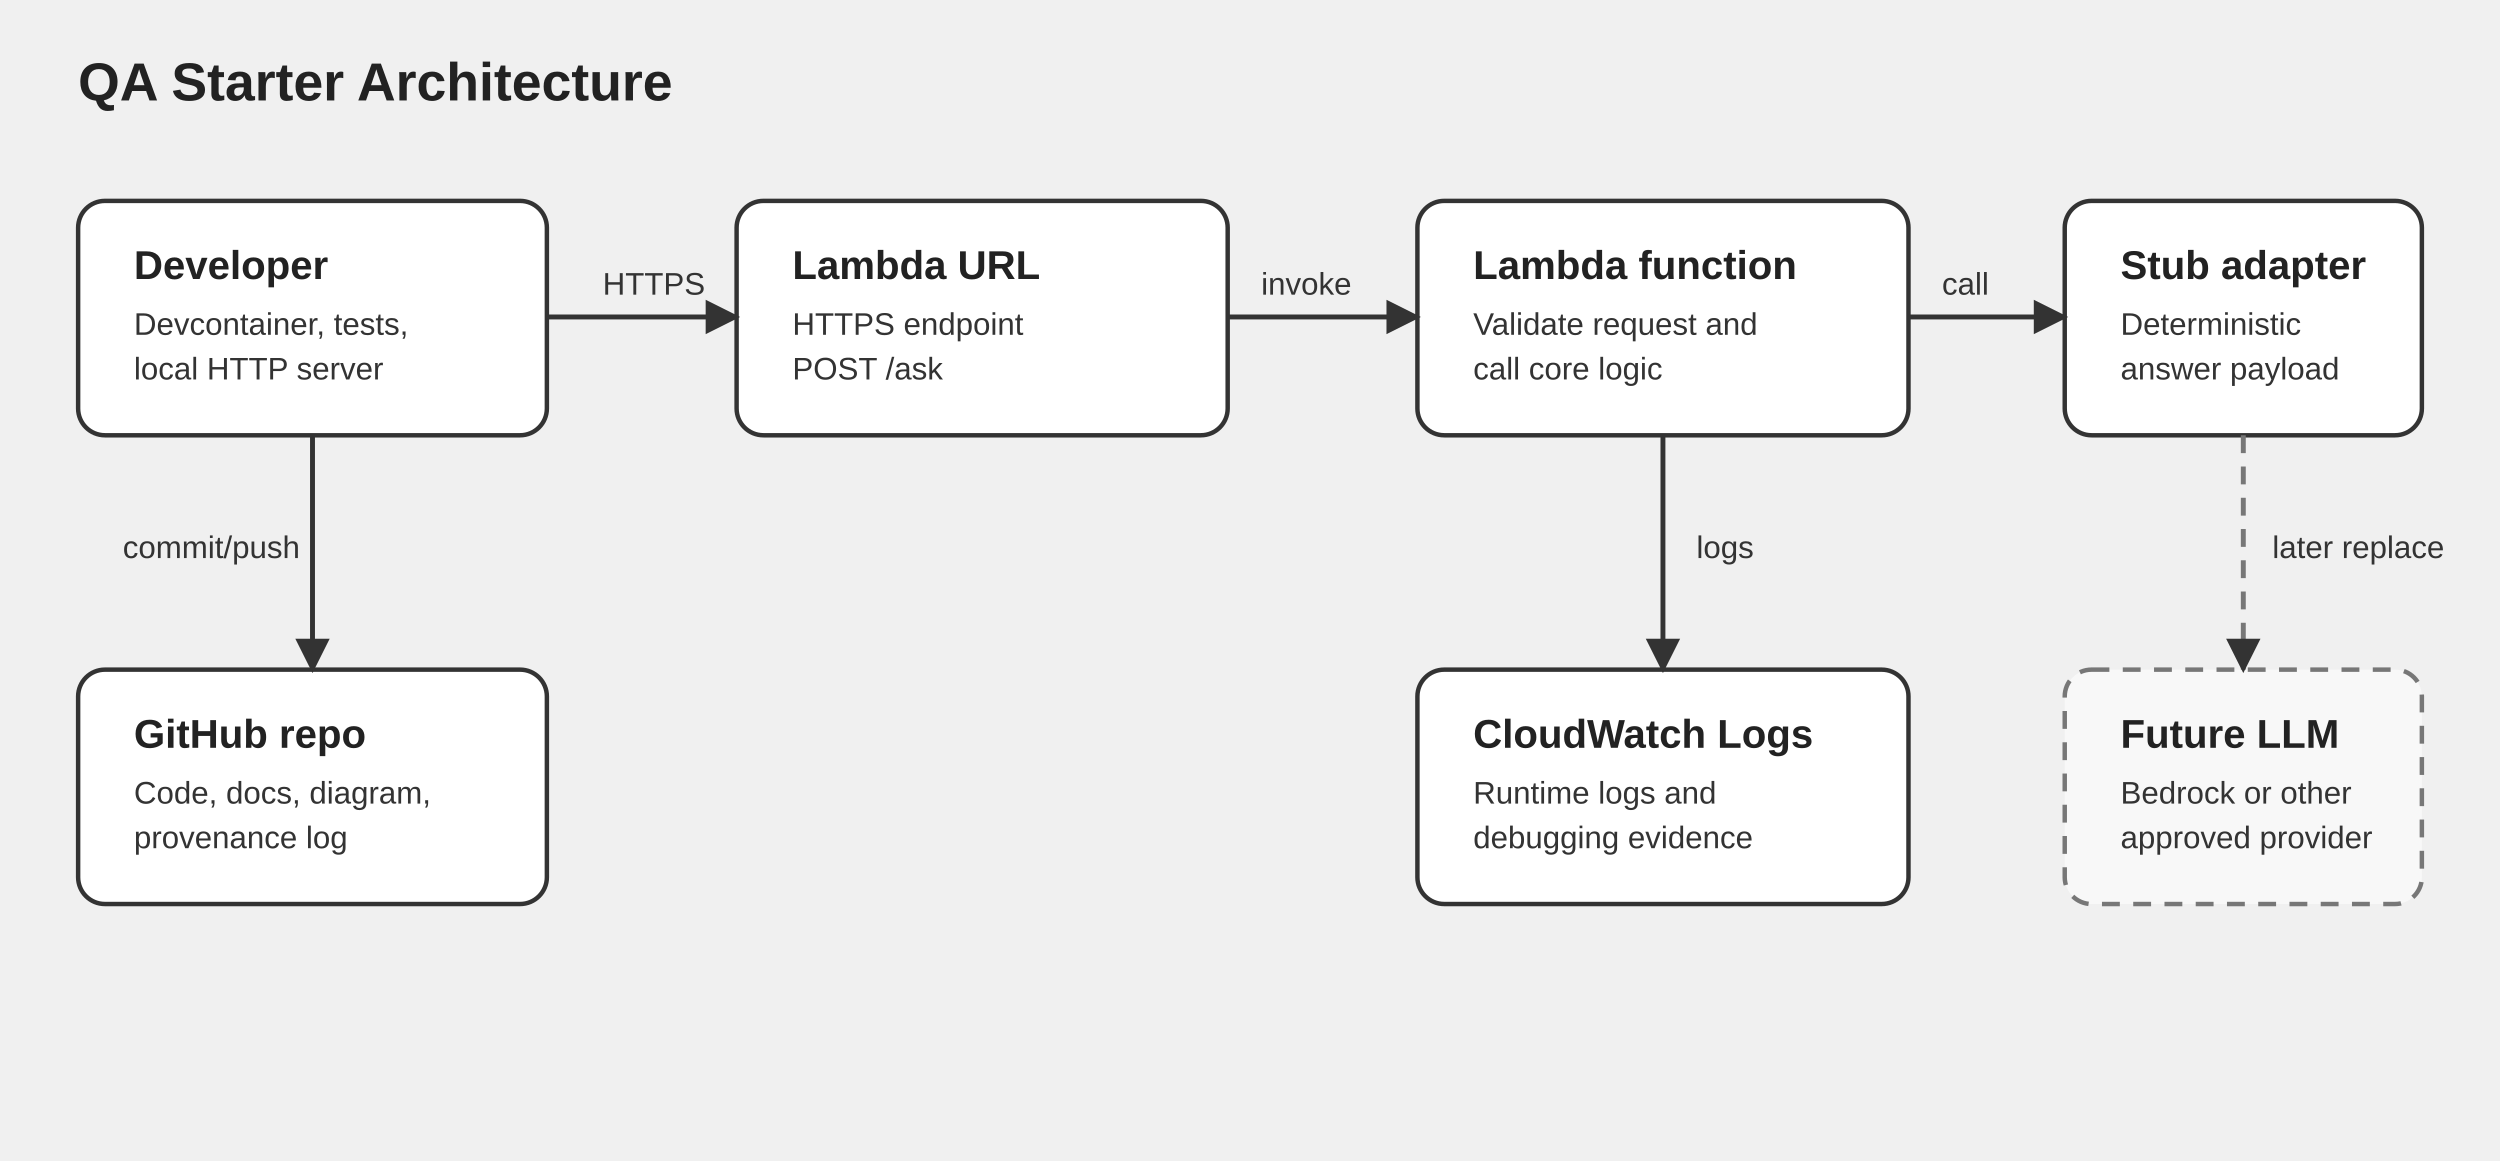
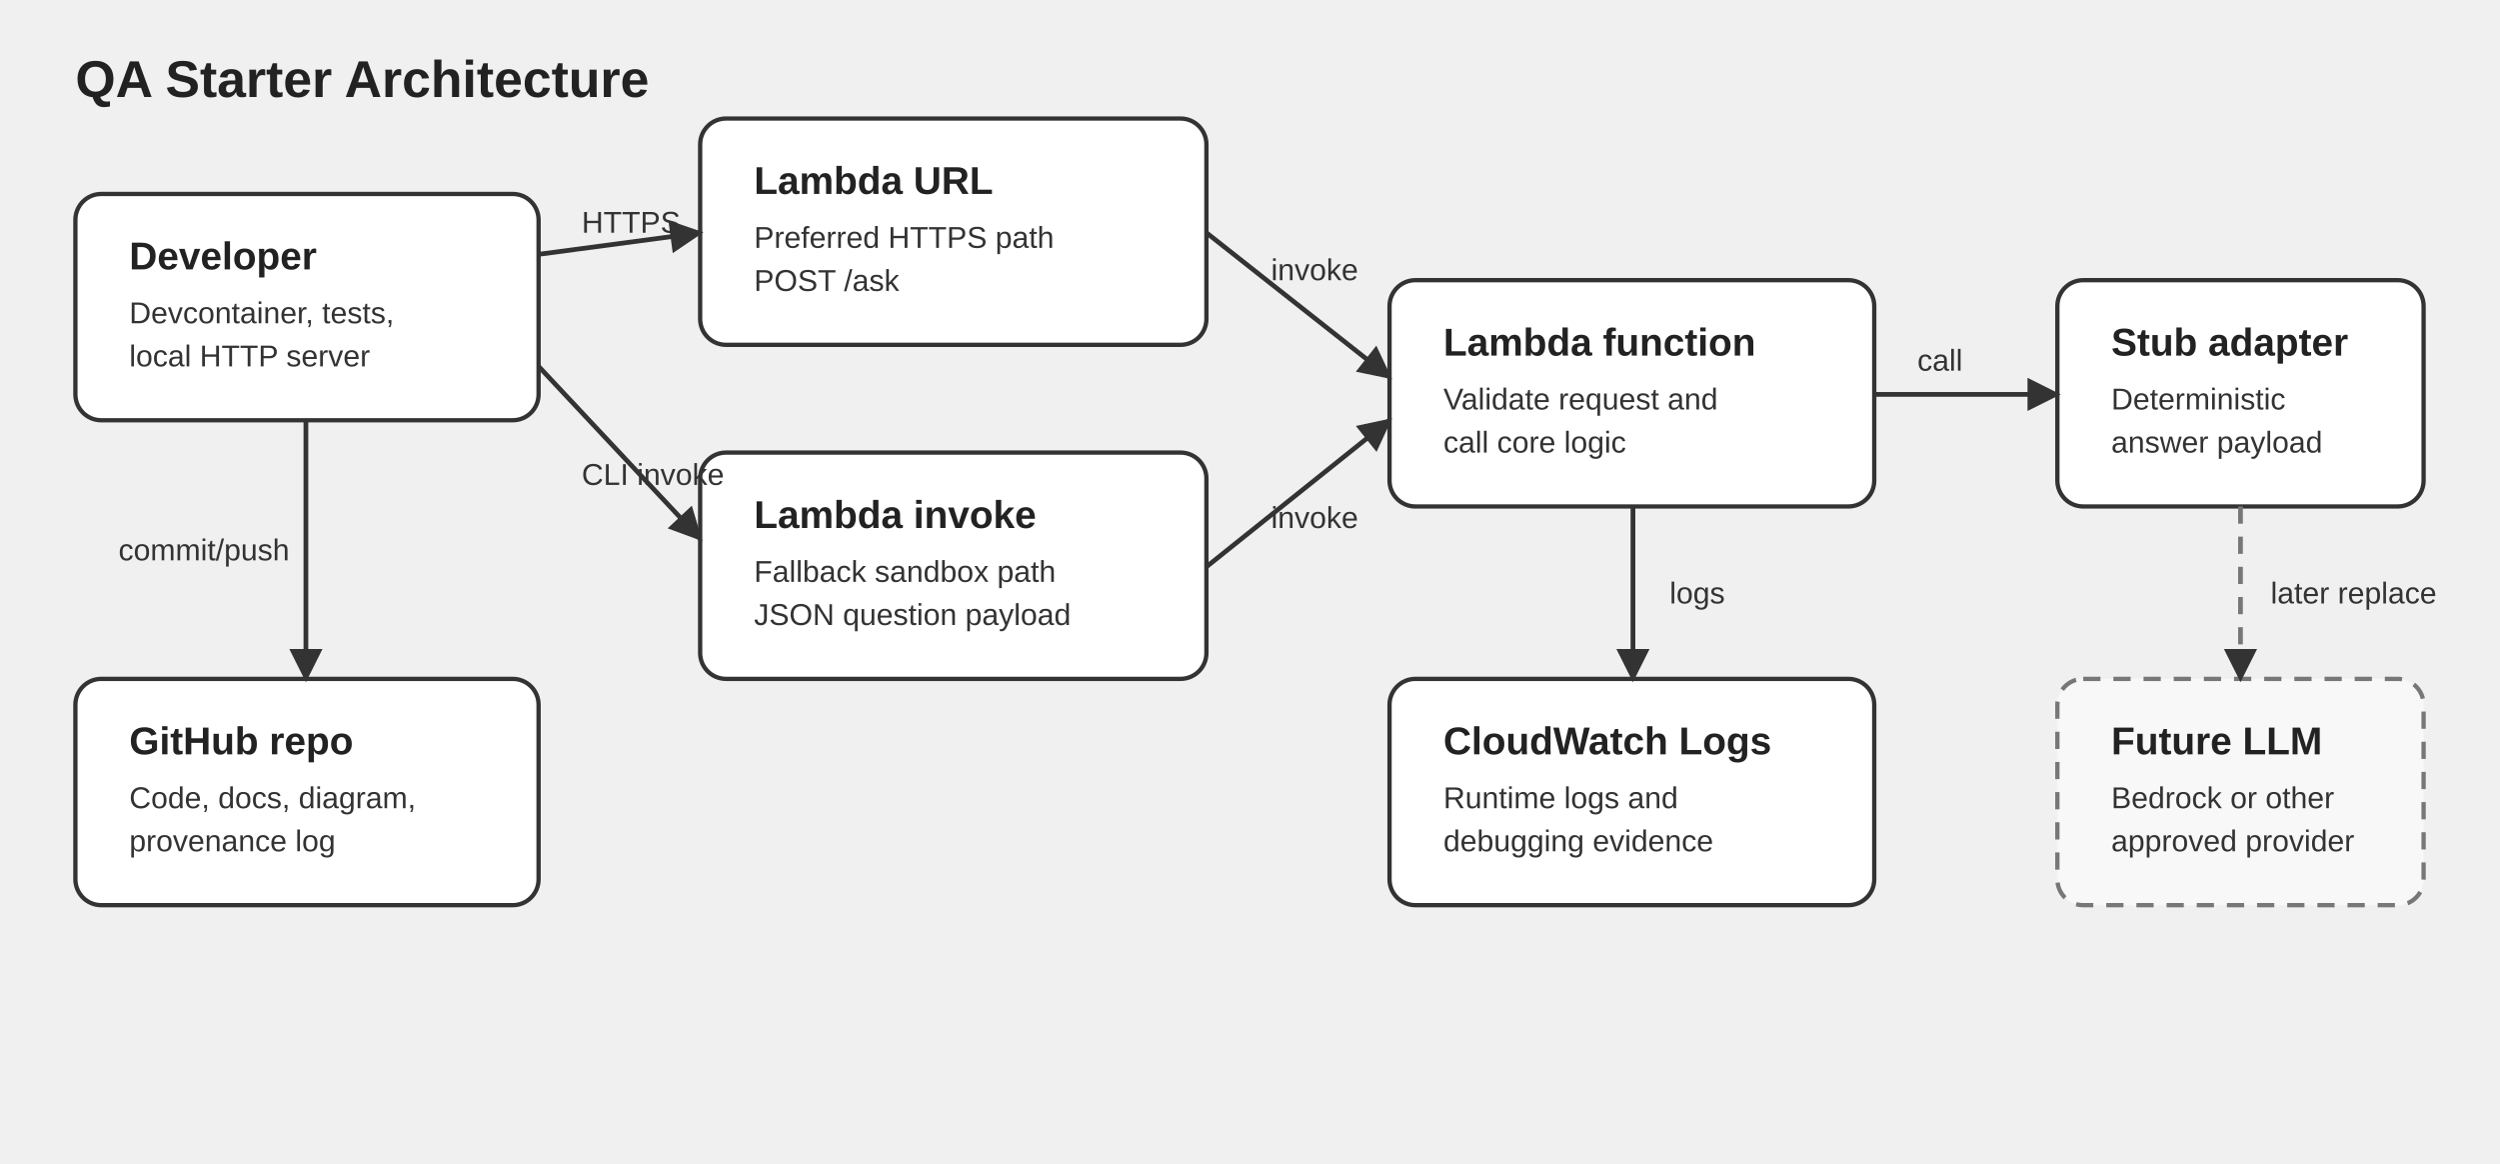
- <svg xmlns="http://www.w3.org/2000/svg" width="1120" height="520" viewBox="0 0 1120 520" role="img" aria-label="QA starter architecture diagram">
+ <svg xmlns="http://www.w3.org/2000/svg" width="1160" height="540" viewBox="0 0 1160 540" role="img" aria-label="QA starter architecture diagram">
  <defs>
    <marker id="arrow" viewBox="0 0 10 10" refX="9" refY="5" markerWidth="7" markerHeight="7" orient="auto-start-reverse">
      <path d="M 0 0 L 10 5 L 0 10 z" fill="#333" />
    </marker>
    <style>
      .box { fill:#fff; stroke:#333; stroke-width:2; rx:12; }
      .future { fill:#f8f8f8; stroke:#777; stroke-width:2; stroke-dasharray:8 6; rx:12; }
      .label { font-family: Arial, Helvetica, sans-serif; font-size:18px; font-weight:700; fill:#222; }
      .small { font-family: Arial, Helvetica, sans-serif; font-size:14px; fill:#333; }
      .line { stroke:#333; stroke-width:2.2; marker-end:url(#arrow); fill:none; }
      .dashline { stroke:#777; stroke-width:2.2; stroke-dasharray:8 6; marker-end:url(#arrow); fill:none; }
    </style>
  </defs>
  <text x="35" y="45" class="label" style="font-size:24px">QA Starter Architecture</text>
-   <rect x="35" y="90" width="210" height="105" class="box" />
+   <rect x="35" y="90" width="215" height="105" class="box" />
  <text x="60" y="125" class="label">Developer</text>
  <text x="60" y="150" class="small">Devcontainer, tests,</text>
  <text x="60" y="170" class="small">local HTTP server</text>
-   <rect x="35" y="300" width="210" height="105" class="box" />
-   <text x="60" y="335" class="label">GitHub repo</text>
-   <text x="60" y="360" class="small">Code, docs, diagram,</text>
-   <text x="60" y="380" class="small">provenance log</text>
-   <rect x="330" y="90" width="220" height="105" class="box" />
-   <text x="355" y="125" class="label">Lambda URL</text>
-   <text x="355" y="150" class="small">HTTPS endpoint</text>
-   <text x="355" y="170" class="small">POST /ask</text>
-   <rect x="635" y="90" width="220" height="105" class="box" />
-   <text x="660" y="125" class="label">Lambda function</text>
-   <text x="660" y="150" class="small">Validate request and</text>
-   <text x="660" y="170" class="small">call core logic</text>
-   <rect x="635" y="300" width="220" height="105" class="box" />
-   <text x="660" y="335" class="label">CloudWatch Logs</text>
-   <text x="660" y="360" class="small">Runtime logs and</text>
-   <text x="660" y="380" class="small">debugging evidence</text>
-   <rect x="925" y="90" width="160" height="105" class="box" />
-   <text x="950" y="125" class="label">Stub adapter</text>
-   <text x="950" y="150" class="small">Deterministic</text>
-   <text x="950" y="170" class="small">answer payload</text>
-   <rect x="925" y="300" width="160" height="105" class="future" />
-   <text x="950" y="335" class="label">Future LLM</text>
-   <text x="950" y="360" class="small">Bedrock or other</text>
-   <text x="950" y="380" class="small">approved provider</text>
-   <path d="M245 142 L330 142" class="line" />
-   <path d="M550 142 L635 142" class="line" />
-   <path d="M855 142 L925 142" class="line" />
-   <path d="M745 195 L745 300" class="line" />
-   <path d="M1005 195 L1005 300" class="dashline" />
-   <path d="M140 195 L140 300" class="line" />
-   <text x="270" y="132" class="small">HTTPS</text>
-   <text x="565" y="132" class="small">invoke</text>
-   <text x="870" y="132" class="small">call</text>
-   <text x="760" y="250" class="small">logs</text>
-   <text x="1018" y="250" class="small">later replace</text>
-   <text x="55" y="250" class="small">commit/push</text>
+   <rect x="35" y="315" width="215" height="105" class="box" />
+   <text x="60" y="350" class="label">GitHub repo</text>
+   <text x="60" y="375" class="small">Code, docs, diagram,</text>
+   <text x="60" y="395" class="small">provenance log</text>
+   <rect x="325" y="55" width="235" height="105" class="box" />
+   <text x="350" y="90" class="label">Lambda URL</text>
+   <text x="350" y="115" class="small">Preferred HTTPS path</text>
+   <text x="350" y="135" class="small">POST /ask</text>
+   <rect x="325" y="210" width="235" height="105" class="box" />
+   <text x="350" y="245" class="label">Lambda invoke</text>
+   <text x="350" y="270" class="small">Fallback sandbox path</text>
+   <text x="350" y="290" class="small">JSON question payload</text>
+   <rect x="645" y="130" width="225" height="105" class="box" />
+   <text x="670" y="165" class="label">Lambda function</text>
+   <text x="670" y="190" class="small">Validate request and</text>
+   <text x="670" y="210" class="small">call core logic</text>
+   <rect x="645" y="315" width="225" height="105" class="box" />
+   <text x="670" y="350" class="label">CloudWatch Logs</text>
+   <text x="670" y="375" class="small">Runtime logs and</text>
+   <text x="670" y="395" class="small">debugging evidence</text>
+   <rect x="955" y="130" width="170" height="105" class="box" />
+   <text x="980" y="165" class="label">Stub adapter</text>
+   <text x="980" y="190" class="small">Deterministic</text>
+   <text x="980" y="210" class="small">answer payload</text>
+   <rect x="955" y="315" width="170" height="105" class="future" />
+   <text x="980" y="350" class="label">Future LLM</text>
+   <text x="980" y="375" class="small">Bedrock or other</text>
+   <text x="980" y="395" class="small">approved provider</text>
+   <path d="M250 118 L325 108" class="line" />
+   <path d="M250 170 L325 250" class="line" />
+   <path d="M560 108 L645 175" class="line" />
+   <path d="M560 263 L645 195" class="line" />
+   <path d="M870 183 L955 183" class="line" />
+   <path d="M758 235 L758 315" class="line" />
+   <path d="M1040 235 L1040 315" class="dashline" />
+   <path d="M142 195 L142 315" class="line" />
+   <text x="270" y="108" class="small">HTTPS</text>
+   <text x="270" y="225" class="small">CLI invoke</text>
+   <text x="590" y="130" class="small">invoke</text>
+   <text x="590" y="245" class="small">invoke</text>
+   <text x="890" y="172" class="small">call</text>
+   <text x="775" y="280" class="small">logs</text>
+   <text x="1054" y="280" class="small">later replace</text>
+   <text x="55" y="260" class="small">commit/push</text>
</svg>
